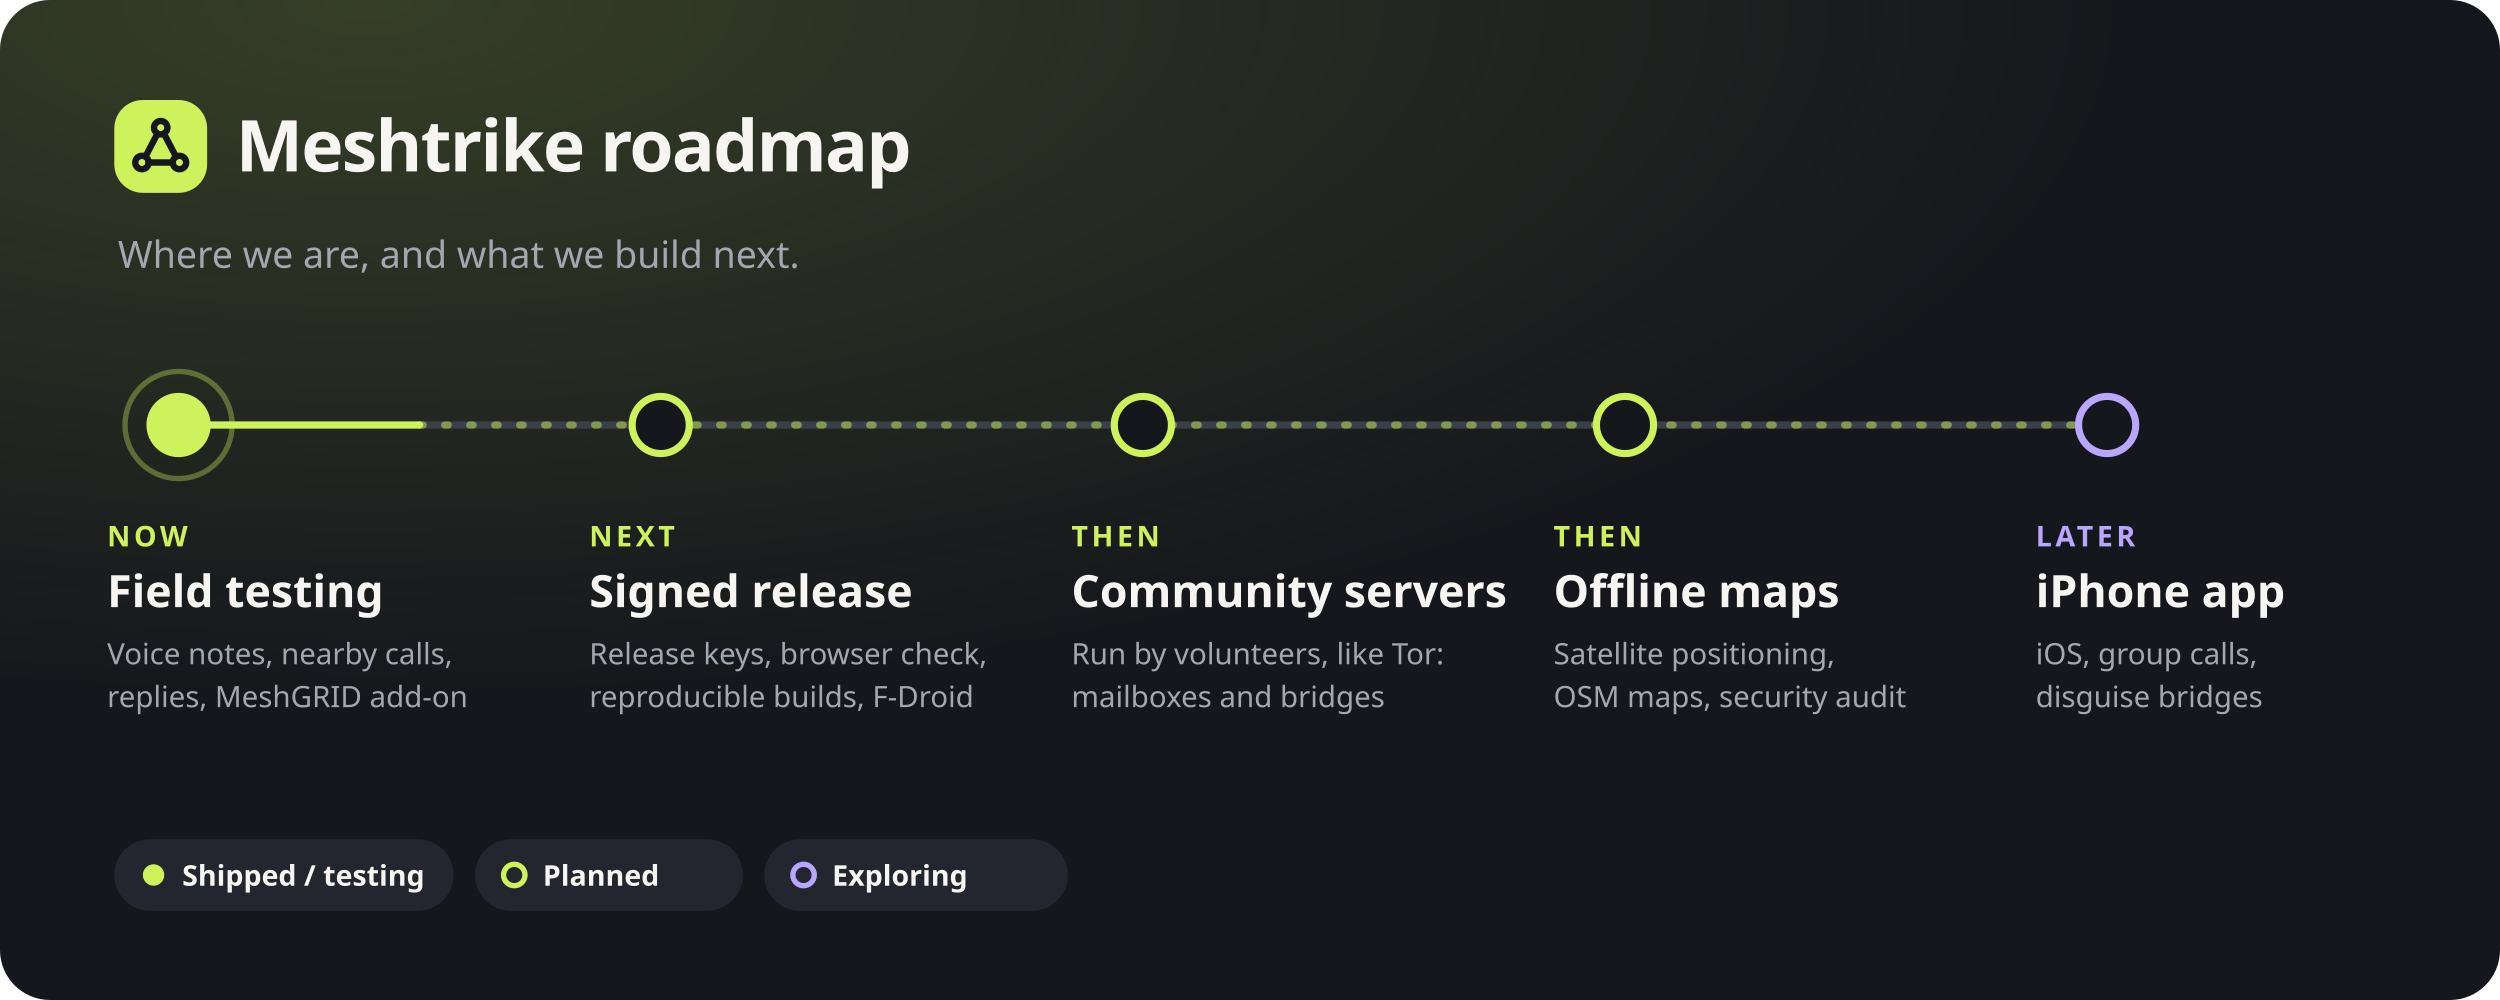
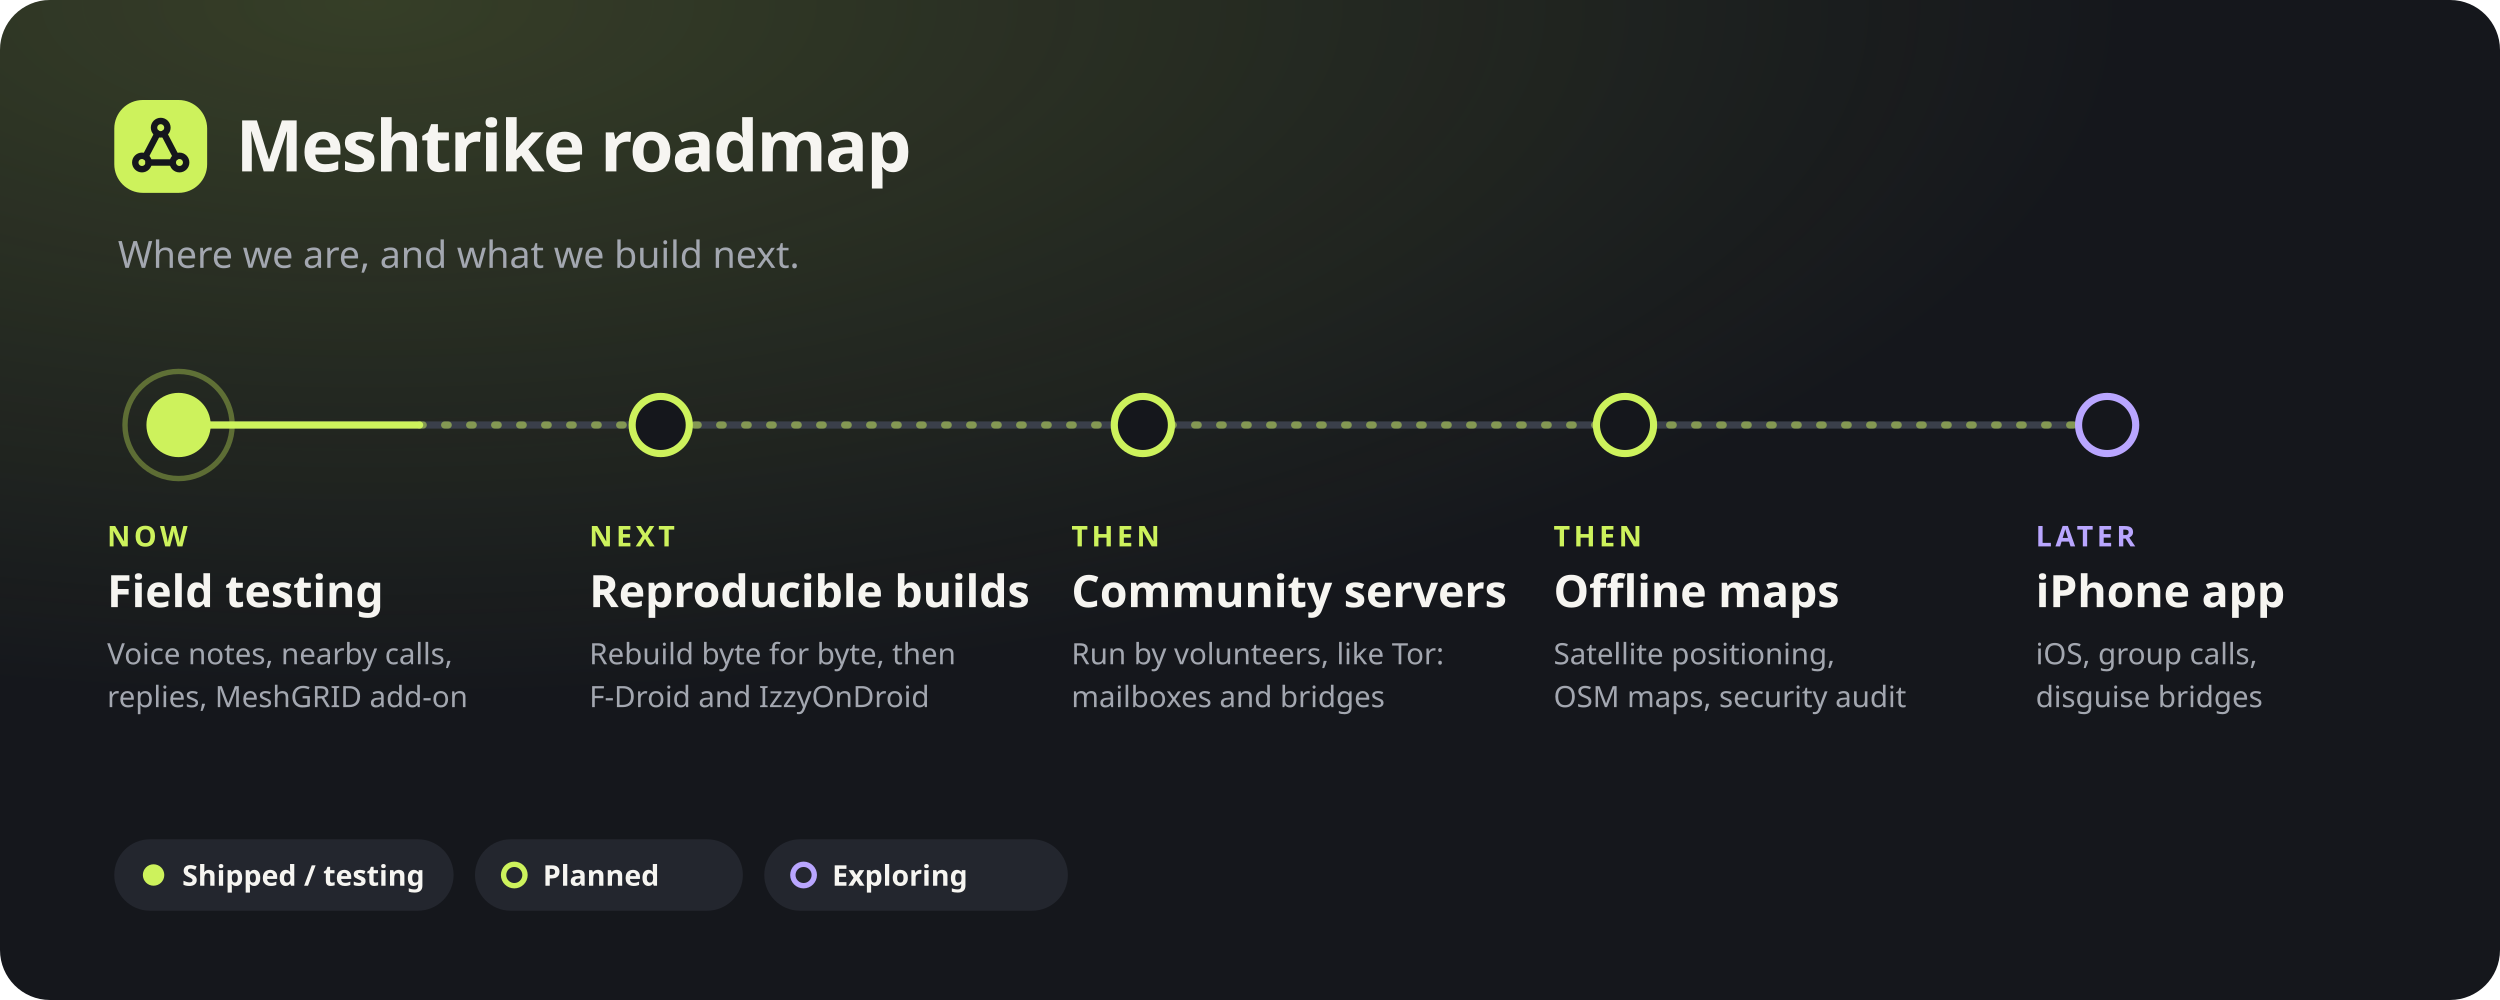
- <svg xmlns="http://www.w3.org/2000/svg" viewBox="0 0 1400 560" width="1400" height="560" role="img" aria-label="Meshtrike roadmap. Now: field testing. Next: first signed release. Then: community servers run by volunteers, then offline maps and a security audit. Later: iPhone app, group calls, disguise bridges.">
+ <svg xmlns="http://www.w3.org/2000/svg" viewBox="0 0 1400 560" width="1400" height="560" role="img" aria-label="Meshtrike roadmap. Now: field testing. Shipped: signed v1.0.0. Next: reproducible builds and F-Droid. Then: community servers run by volunteers, then offline maps and a security audit. Later: iPhone app, group calls, disguise bridges.">
  <defs>
    <radialGradient id="glow" cx="15%" cy="0%" r="70%">
      <stop offset="0" stop-color="#CDF25C" stop-opacity=".18" />
      <stop offset="1" stop-color="#CDF25C" stop-opacity="0" />
    </radialGradient>
  </defs>
  <rect width="1400" height="560" rx="28" fill="#15171C" />
  <rect width="1400" height="560" rx="28" fill="url(#glow)" />
  <g transform="translate(64 56)">
    <rect width="52" height="52" rx="16" fill="#CDF25C" />
    <g transform="translate(8 8) scale(1.5)" fill="none" stroke="#15171C" stroke-width="2.4" stroke-linecap="round" stroke-linejoin="round">
      <circle cx="12" cy="5" r="2.5" />
      <circle cx="5" cy="18" r="2.5" />
      <circle cx="19" cy="18" r="2.5" />
      <path d="M10.8 7.2 6.3 15.8M13.2 7.2l4.5 8.6M7.5 18h9" />
    </g>
  </g>
  <text x="132" y="96" font-family="Bricolage Grotesque" font-size="40" font-weight="800" letter-spacing="-1" fill="#F6F5F1">Meshtrike roadmap</text>
  <text x="66" y="150" font-family="Geist" font-size="21" fill="#A3A7B0">Where we are, and what we build next.</text>
  <path d="M100 238 H1180" stroke="#3A3F4A" stroke-width="4" stroke-linecap="round" />
  <path d="M100 238 H235" stroke="#CDF25C" stroke-width="4" stroke-linecap="round" />
  <path d="M235 238 H1180" stroke="#CDF25C" stroke-width="4" stroke-linecap="round" stroke-dasharray="2 12" opacity=".5" />
  <g font-family="Geist">
    <g transform="translate(100 0)">
      <circle cx="0" cy="238" r="18" fill="#CDF25C" />
      <circle cx="0" cy="238" r="30" fill="none" stroke="#CDF25C" stroke-opacity=".35" stroke-width="3" />
      <text x="-40" y="306" font-size="16" font-weight="600" letter-spacing="2" fill="#CDF25C">NOW</text>
      <text x="-40" y="340" font-family="Bricolage Grotesque" font-size="25" font-weight="800" fill="#F6F5F1">Field testing</text>
      <text x="-40" y="372" font-size="16.5" fill="#A3A7B0">Voice notes, nearby calls,</text>
      <text x="-40" y="396" font-size="16.5" fill="#A3A7B0">replies, MeshGRID add-on</text>
    </g>
    <g transform="translate(370 0)">
      <circle cx="0" cy="238" r="16" fill="#15171C" stroke="#CDF25C" stroke-width="4" />
      <text x="-40" y="306" font-size="16" font-weight="600" letter-spacing="2" fill="#CDF25C">NEXT</text>
-       <text x="-40" y="340" font-family="Bricolage Grotesque" font-size="25" font-weight="800" fill="#F6F5F1">Signed release</text>
-       <text x="-40" y="372" font-size="16.5" fill="#A3A7B0">Release keys, browser check,</text>
-       <text x="-40" y="396" font-size="16.5" fill="#A3A7B0">reproducible builds, F-Droid</text>
+       <text x="-40" y="340" font-family="Bricolage Grotesque" font-size="25" font-weight="800" fill="#F6F5F1">Reproducible builds</text>
+       <text x="-40" y="372" font-size="16.5" fill="#A3A7B0">Rebuild byte for byte, then</text>
+       <text x="-40" y="396" font-size="16.5" fill="#A3A7B0">F-Droid and IzzyOnDroid</text>
    </g>
    <g transform="translate(640 0)">
      <circle cx="0" cy="238" r="16" fill="#15171C" stroke="#CDF25C" stroke-width="4" />
      <text x="-40" y="306" font-size="16" font-weight="600" letter-spacing="2" fill="#CDF25C">THEN</text>
      <text x="-40" y="340" font-family="Bricolage Grotesque" font-size="25" font-weight="800" fill="#F6F5F1">Community servers</text>
      <text x="-40" y="372" font-size="16.5" fill="#A3A7B0">Run by volunteers, like Tor:</text>
      <text x="-40" y="396" font-size="16.5" fill="#A3A7B0">mailboxes and bridges</text>
    </g>
    <g transform="translate(910 0)">
      <circle cx="0" cy="238" r="16" fill="#15171C" stroke="#CDF25C" stroke-width="4" />
      <text x="-40" y="306" font-size="16" font-weight="600" letter-spacing="2" fill="#CDF25C">THEN</text>
      <text x="-40" y="340" font-family="Bricolage Grotesque" font-size="25" font-weight="800" fill="#F6F5F1">Offline maps</text>
      <text x="-40" y="372" font-size="16.5" fill="#A3A7B0">Satellite positioning,</text>
      <text x="-40" y="396" font-size="16.5" fill="#A3A7B0">OSM maps, security audit</text>
    </g>
    <g transform="translate(1180 0)">
      <circle cx="0" cy="238" r="16" fill="#15171C" stroke="#B9A6FF" stroke-width="4" />
      <text x="-40" y="306" font-size="16" font-weight="600" letter-spacing="2" fill="#B9A6FF">LATER</text>
      <text x="-40" y="340" font-family="Bricolage Grotesque" font-size="25" font-weight="800" fill="#F6F5F1">iPhone app</text>
      <text x="-40" y="372" font-size="16.5" fill="#A3A7B0">iOS, group calls,</text>
      <text x="-40" y="396" font-size="16.5" fill="#A3A7B0">disguise bridges</text>
    </g>
  </g>
  <g font-family="Geist" font-size="16" font-weight="600">
    <g transform="translate(64 470)">
      <rect width="190" height="40" rx="20" fill="#23262E" />
      <circle cx="22" cy="20" r="6" fill="#CDF25C" />
      <text x="38" y="26" fill="#F6F5F1">Shipped / testing</text>
    </g>
    <g transform="translate(266 470)">
      <rect width="150" height="40" rx="20" fill="#23262E" />
      <circle cx="22" cy="20" r="6" fill="none" stroke="#CDF25C" stroke-width="3" />
      <text x="38" y="26" fill="#F6F5F1">Planned</text>
    </g>
    <g transform="translate(428 470)">
      <rect width="170" height="40" rx="20" fill="#23262E" />
      <circle cx="22" cy="20" r="6" fill="none" stroke="#B9A6FF" stroke-width="3" />
      <text x="38" y="26" fill="#F6F5F1">Exploring</text>
    </g>
  </g>
</svg>
